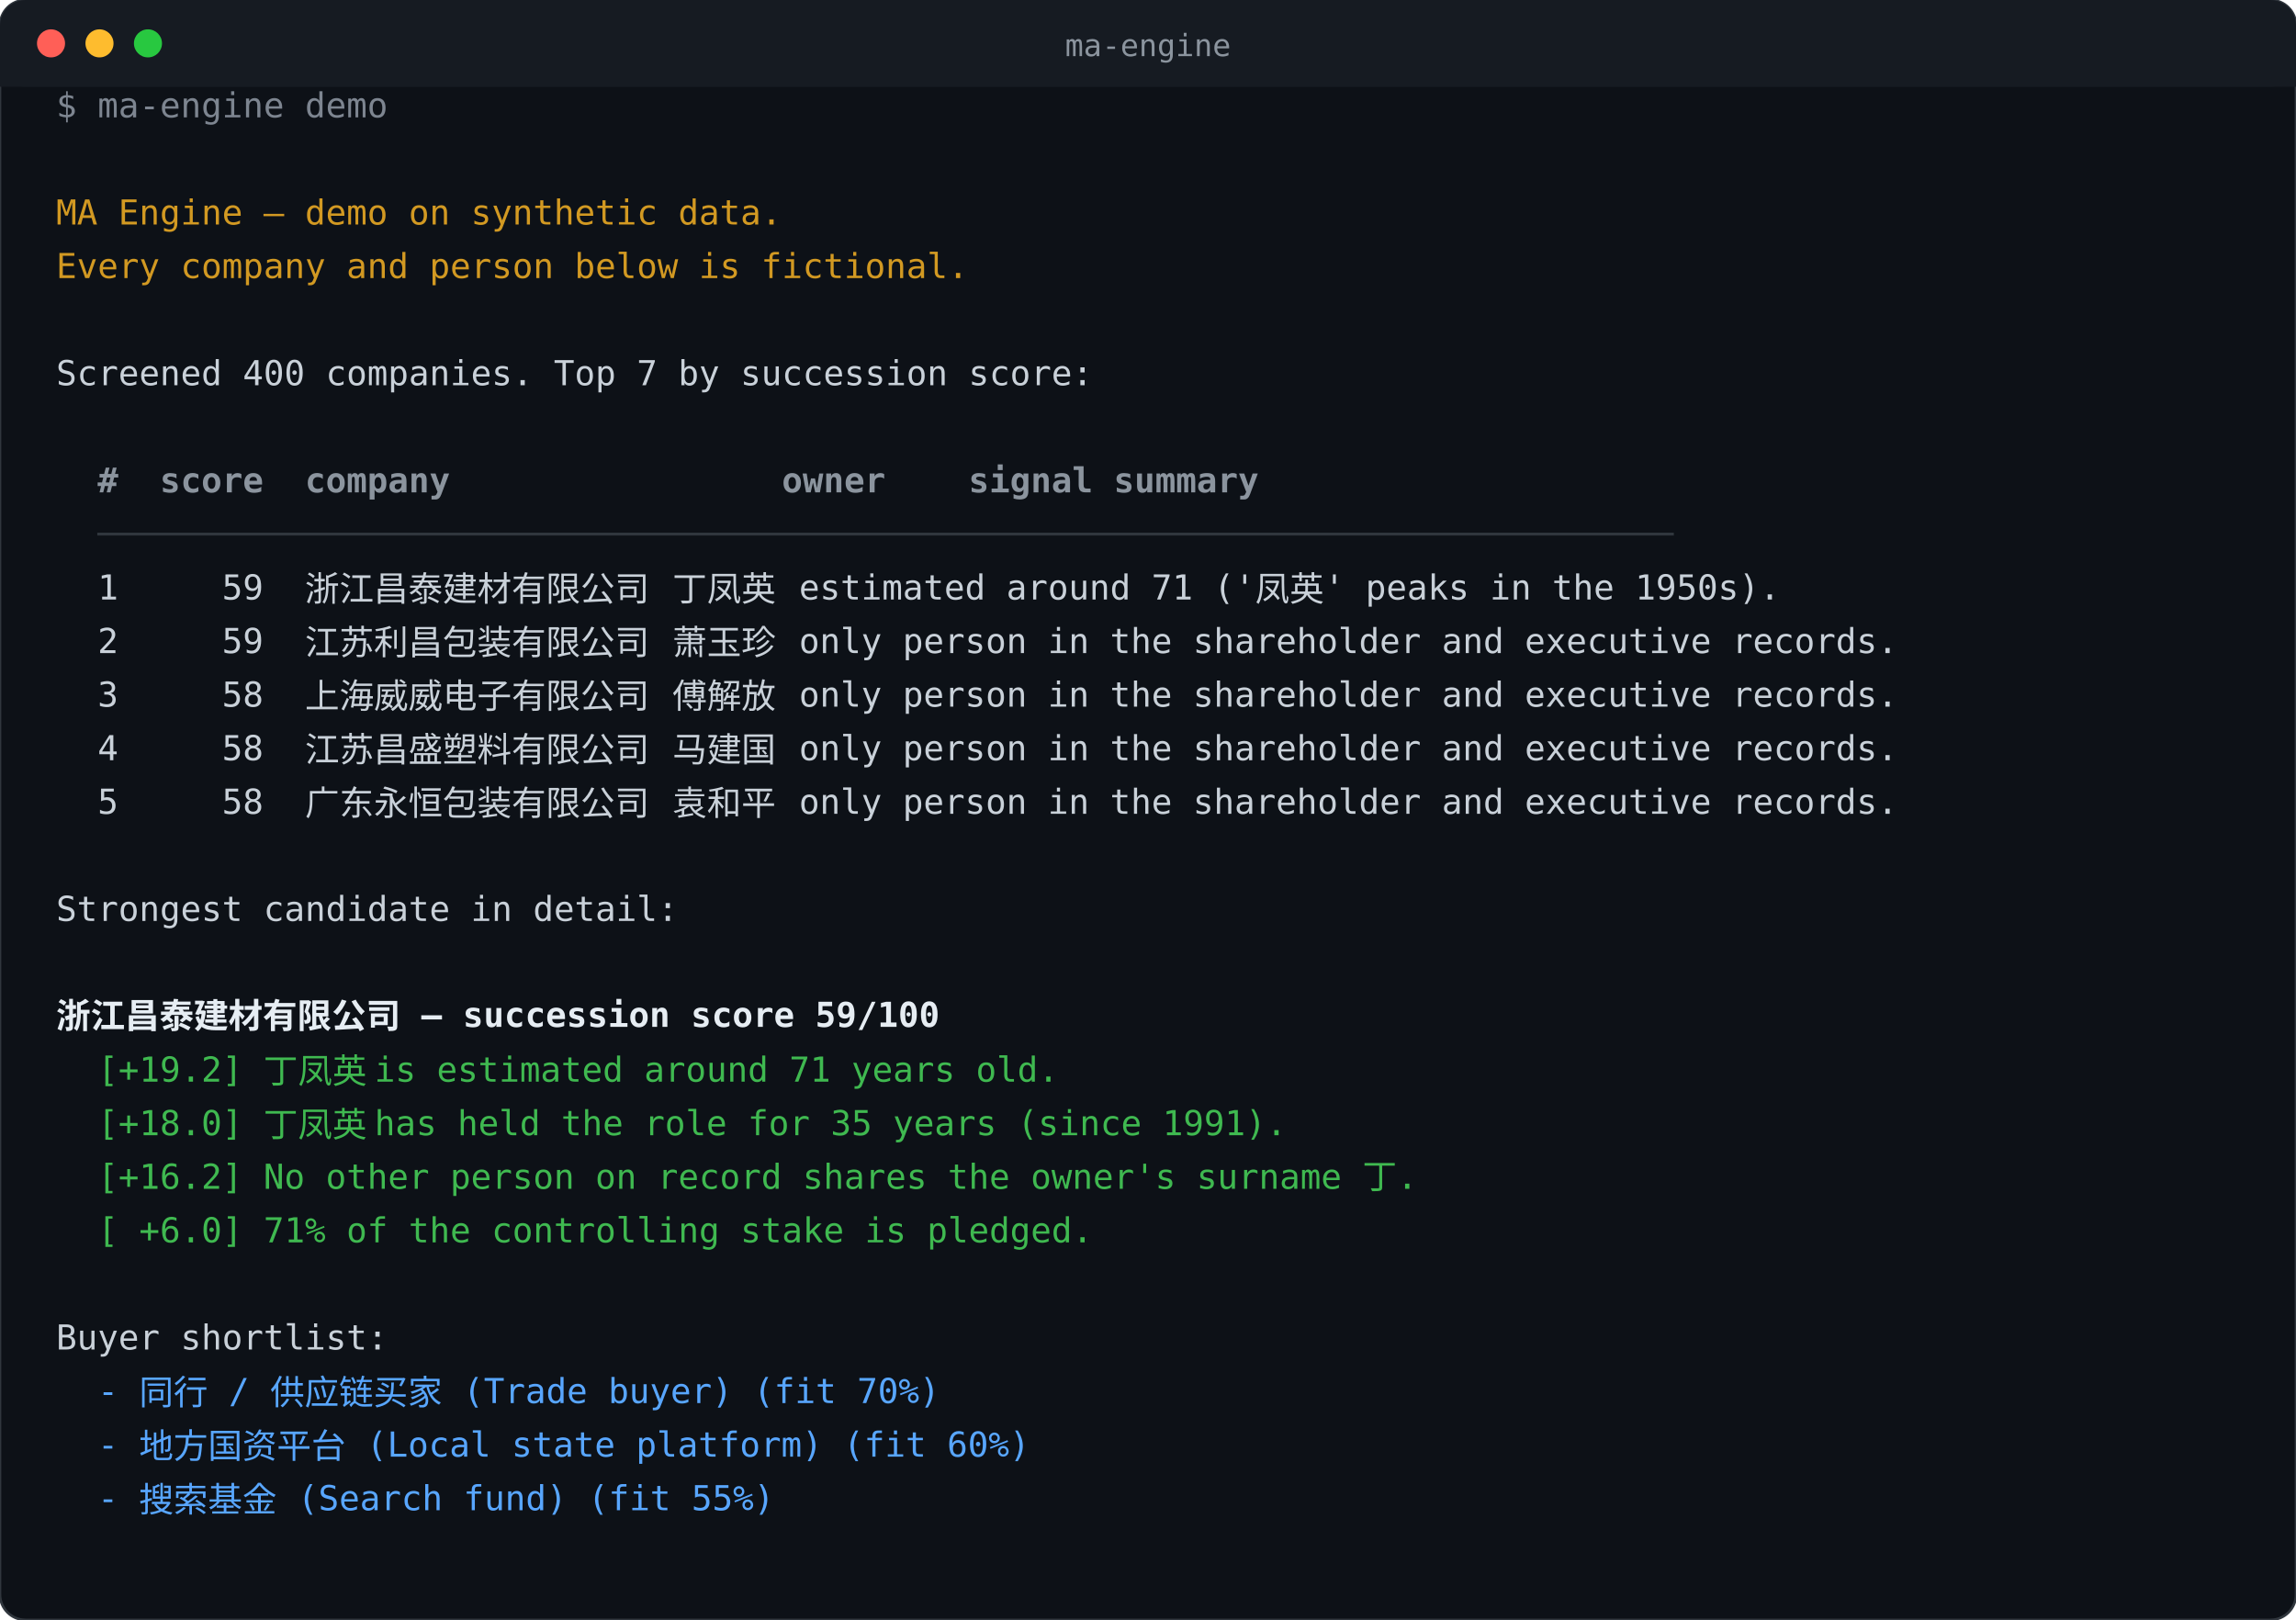
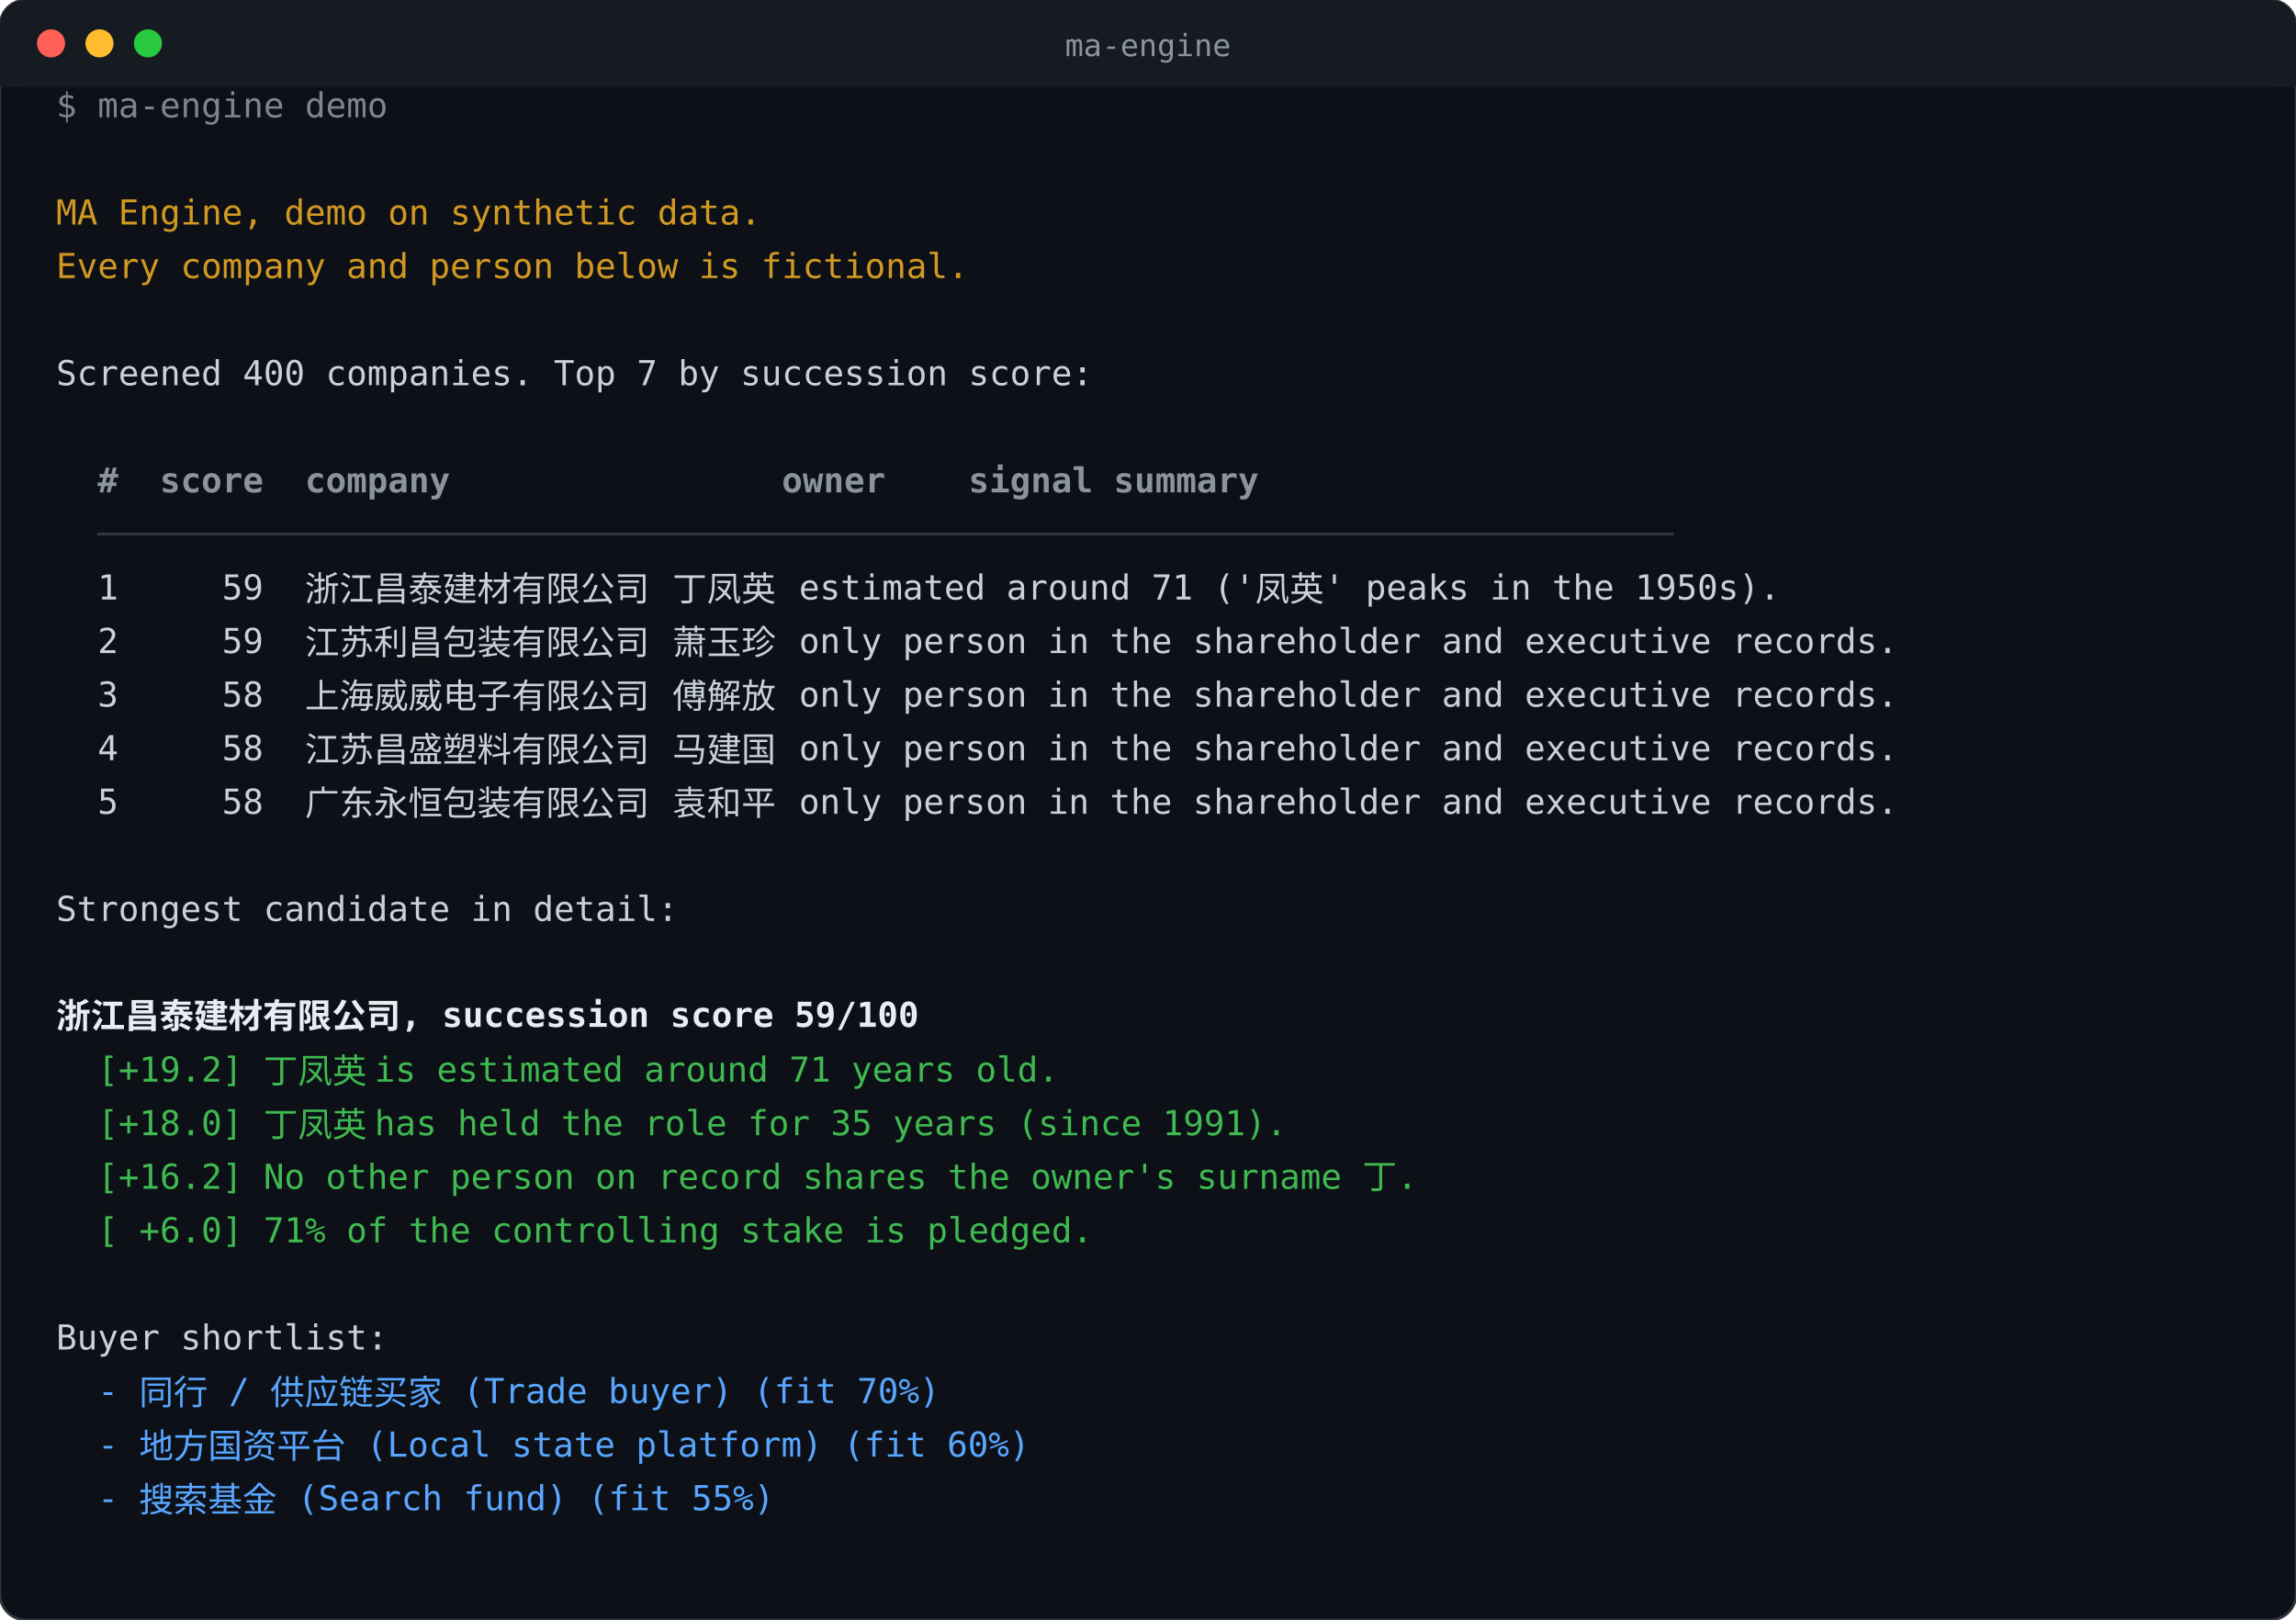
<svg xmlns="http://www.w3.org/2000/svg" width="900" height="635" viewBox="0 0 900 635" font-family="ui-monospace,SFMono-Regular,Menlo,Consolas,'DejaVu Sans Mono',monospace" font-size="13.5">
  <rect width="900" height="635" rx="10" fill="#0d1117" stroke="#30363d" />
  <rect width="900" height="34" rx="10" fill="#161b22" />
  <rect y="24" width="900" height="10" fill="#161b22" />
  <circle cx="20" cy="17" r="5.5" fill="#ff5f57" />
  <circle cx="39" cy="17" r="5.5" fill="#febc2e" />
  <circle cx="58" cy="17" r="5.5" fill="#28c840" />
  <text x="450" y="22" fill="#8b949e" font-size="12" text-anchor="middle">ma-engine</text>
  <text x="22" y="46" fill="#7d8590" xml:space="preserve">$ ma-engine demo</text>
-   <text x="22" y="88" fill="#d29922" xml:space="preserve">MA Engine — demo on synthetic data.</text>
+   <text x="22" y="88" fill="#d29922" xml:space="preserve">MA Engine, demo on synthetic data.</text>
  <text x="22" y="109" fill="#d29922" xml:space="preserve">Every company and person below is fictional.</text>
  <text x="22" y="151" fill="#c9d1d9" xml:space="preserve">Screened 400 companies. Top 7 by succession score:</text>
  <text x="22" y="193" fill="#8b949e" font-weight="600" xml:space="preserve">  #  score  company                owner    signal summary</text>
  <text x="22" y="214" fill="#30363d" xml:space="preserve">  ────────────────────────────────────────────────────────────────────────────</text>
  <text x="22" y="235" fill="#c9d1d9" xml:space="preserve">  1     59  浙江昌泰建材有限公司   丁凤英   estimated around 71 ('凤英' peaks in the 1950s).</text>
  <text x="22" y="256" fill="#c9d1d9" xml:space="preserve">  2     59  江苏利昌包装有限公司   萧玉珍   only person in the shareholder and executive records.</text>
  <text x="22" y="277" fill="#c9d1d9" xml:space="preserve">  3     58  上海威威电子有限公司   傅解放   only person in the shareholder and executive records.</text>
  <text x="22" y="298" fill="#c9d1d9" xml:space="preserve">  4     58  江苏昌盛塑料有限公司   马建国   only person in the shareholder and executive records.</text>
  <text x="22" y="319" fill="#c9d1d9" xml:space="preserve">  5     58  广东永恒包装有限公司   袁和平   only person in the shareholder and executive records.</text>
  <text x="22" y="361" fill="#c9d1d9" xml:space="preserve">Strongest candidate in detail:</text>
-   <text x="22" y="403" fill="#e6edf3" font-weight="600" xml:space="preserve">浙江昌泰建材有限公司 — succession score 59/100</text>
+   <text x="22" y="403" fill="#e6edf3" font-weight="600" xml:space="preserve">浙江昌泰建材有限公司, succession score 59/100</text>
  <text x="22" y="424" fill="#3fb950" xml:space="preserve">  [+19.2] 丁凤英 is estimated around 71 years old.</text>
  <text x="22" y="445" fill="#3fb950" xml:space="preserve">  [+18.0] 丁凤英 has held the role for 35 years (since 1991).</text>
  <text x="22" y="466" fill="#3fb950" xml:space="preserve">  [+16.2] No other person on record shares the owner's surname 丁.</text>
  <text x="22" y="487" fill="#3fb950" xml:space="preserve">  [ +6.0] 71% of the controlling stake is pledged.</text>
  <text x="22" y="529" fill="#c9d1d9" xml:space="preserve">Buyer shortlist:</text>
  <text x="22" y="550" fill="#58a6ff" xml:space="preserve">  - 同行 / 供应链买家 (Trade buyer) (fit 70%)</text>
  <text x="22" y="571" fill="#58a6ff" xml:space="preserve">  - 地方国资平台 (Local state platform) (fit 60%)</text>
  <text x="22" y="592" fill="#58a6ff" xml:space="preserve">  - 搜索基金 (Search fund) (fit 55%)</text>
</svg>
